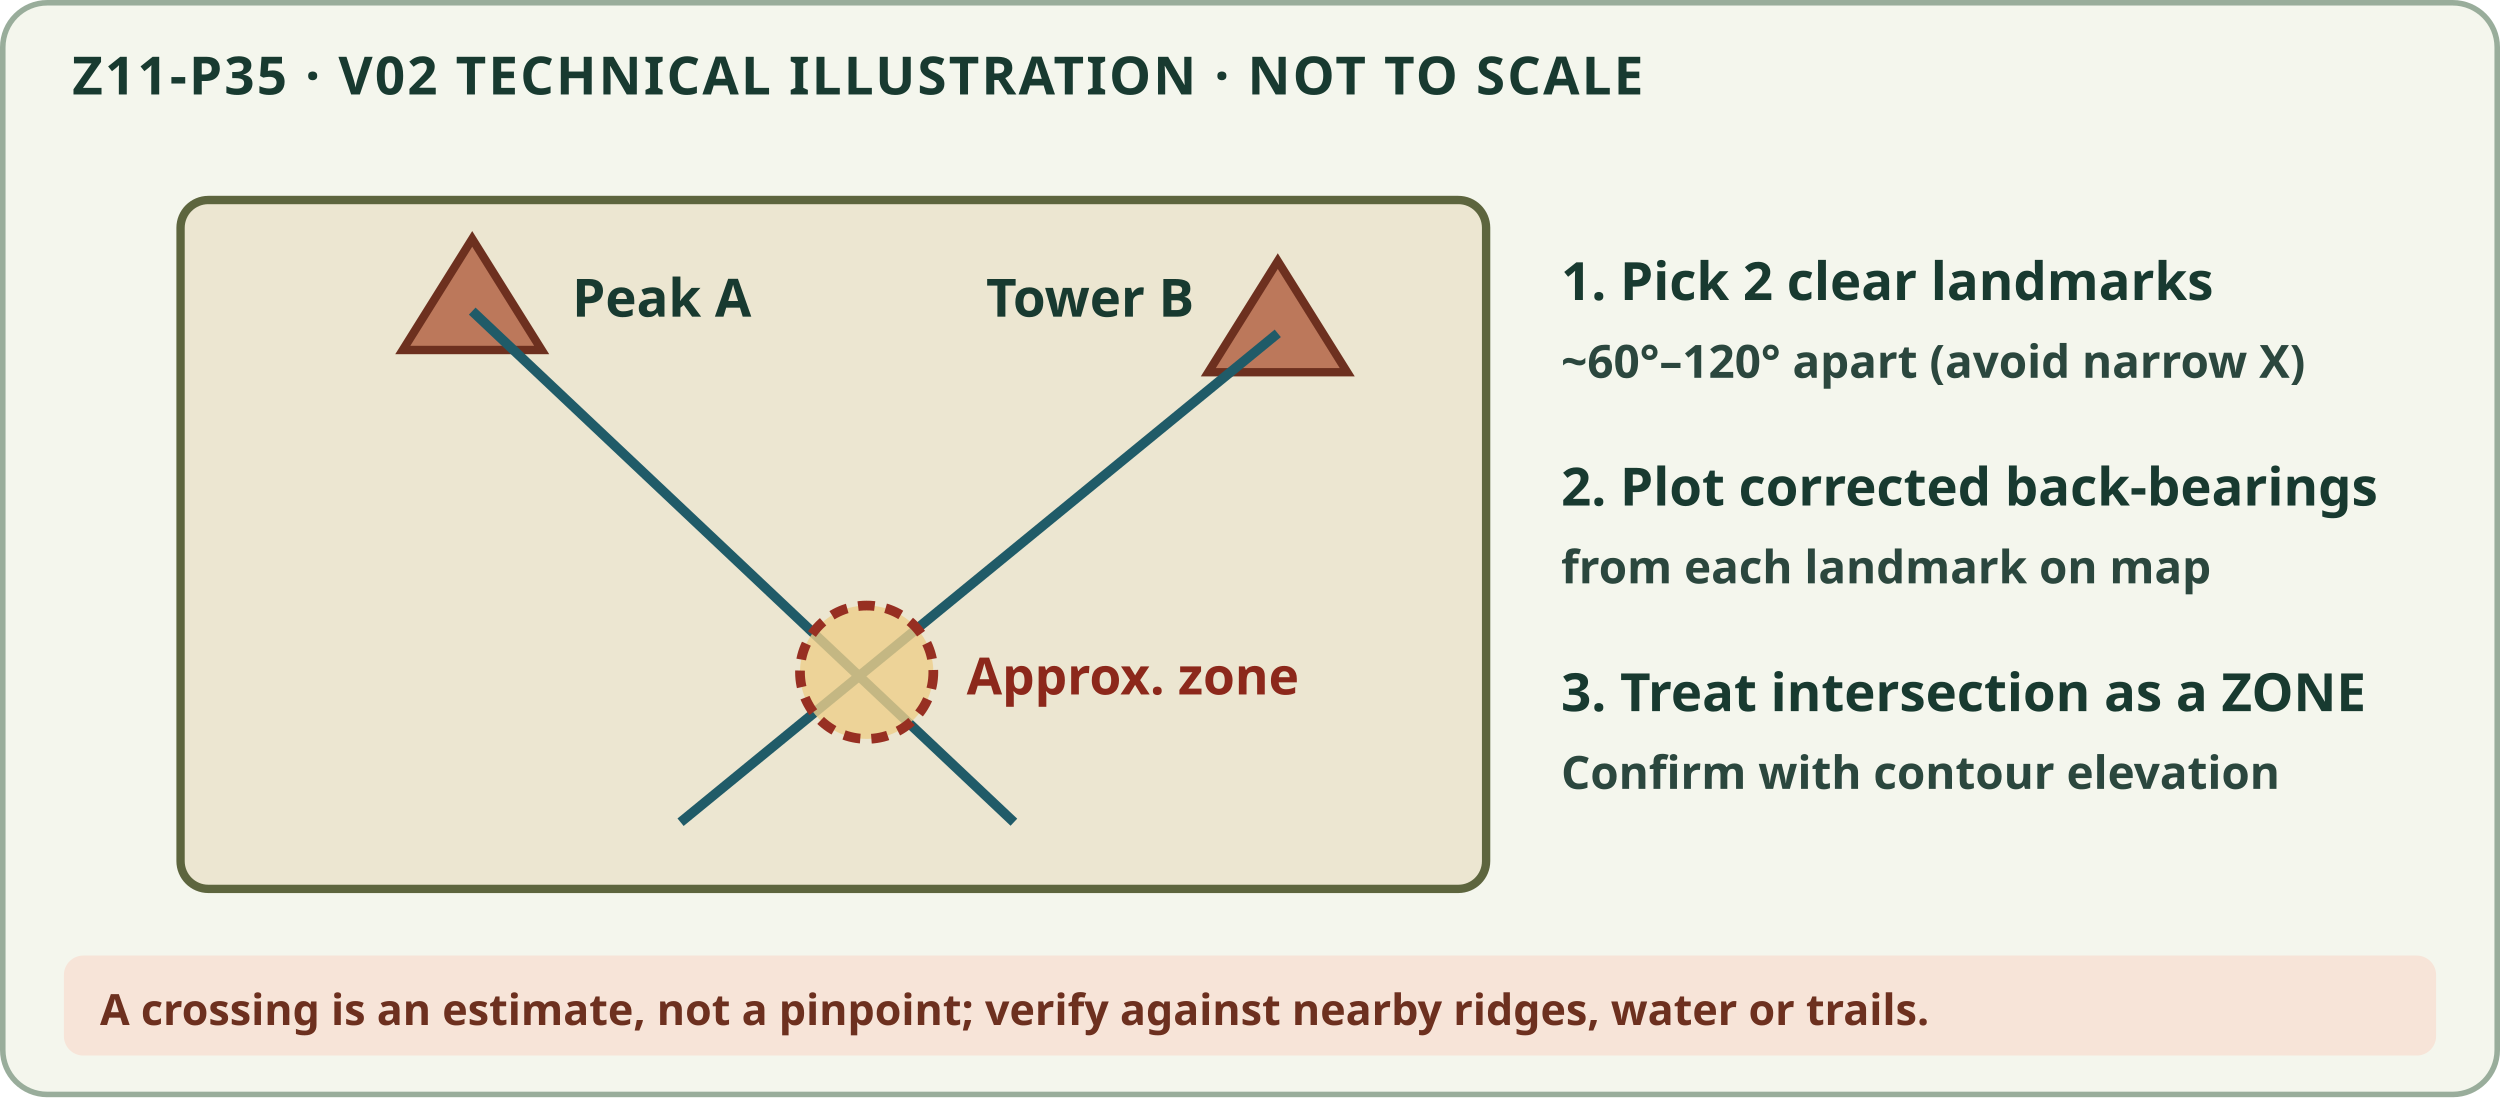
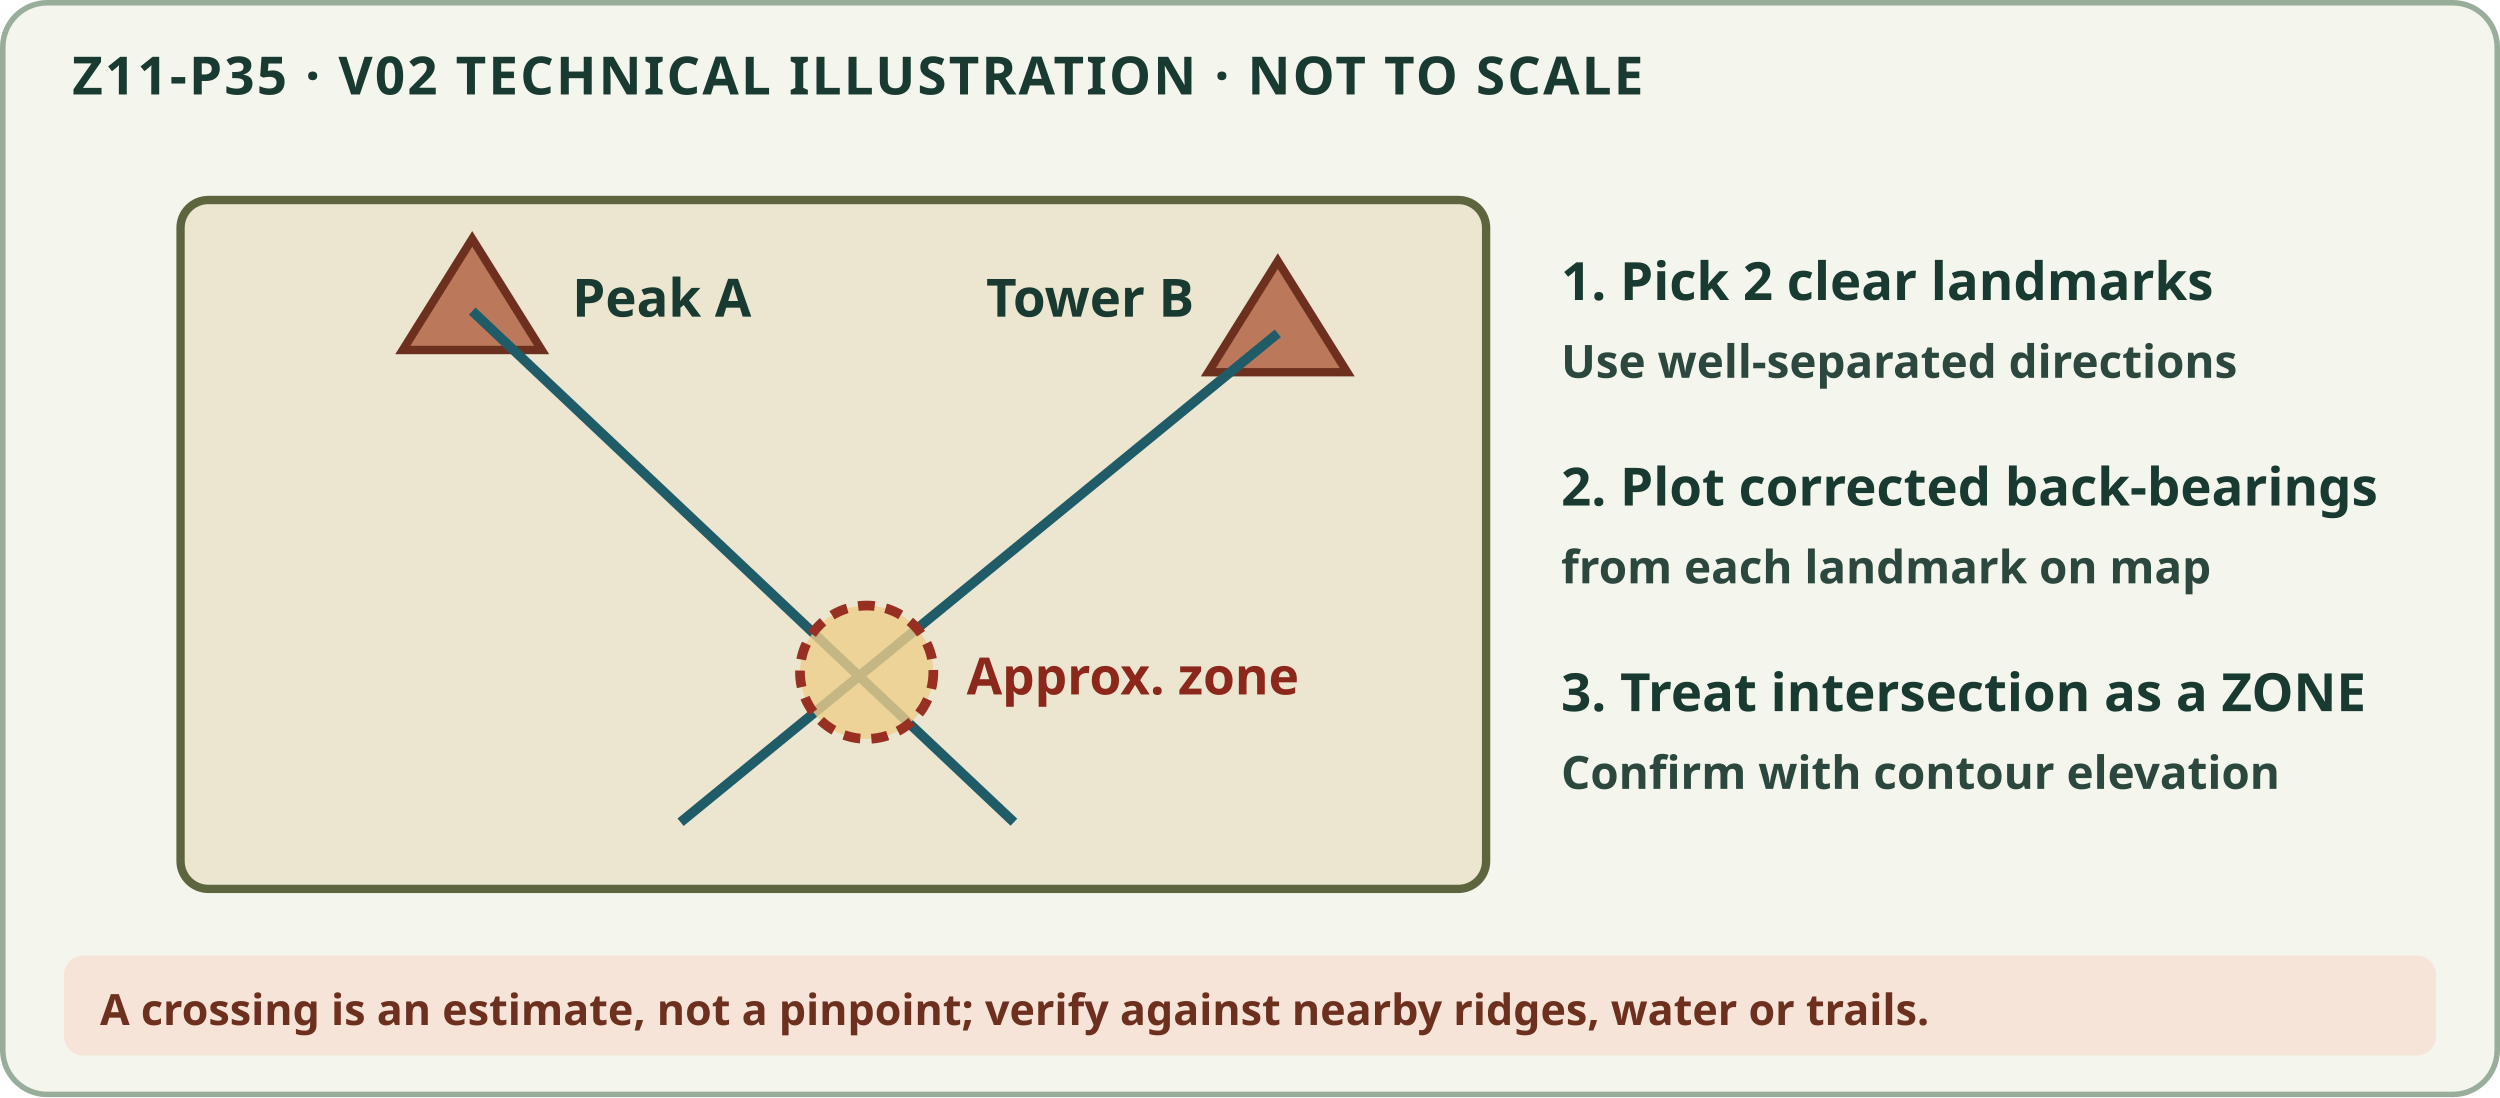
<svg xmlns="http://www.w3.org/2000/svg" class="v02-svg" viewBox="0 0 900 395" role="img" aria-labelledby="title desc">
  <defs>
    <marker id="arr" viewBox="0 0 10 10" refX="8" refY="5" markerWidth="5" markerHeight="5" orient="auto">
      <path d="M0 0L10 5L0 10Z" fill="#205b68" />
    </marker>
    <marker id="arr-r" viewBox="0 0 10 10" refX="8" refY="5" markerWidth="5" markerHeight="5" orient="auto">
      <path d="M0 0L10 5L0 10Z" fill="#972f22" />
    </marker>
    <marker id="arr-g" viewBox="0 0 10 10" refX="8" refY="5" markerWidth="5" markerHeight="5" orient="auto">
      <path d="M0 0L10 5L0 10Z" fill="#183a30" />
    </marker>
  </defs>
  <style>.v02-svg text{font-family:system-ui,sans-serif;font-size:19px;font-weight:650;fill:#183a30}.v02-svg .sm{font-size:16.5px;font-weight:600;fill:#2b473e}.v02-svg .warn{font-size:18.5px;font-weight:700;fill:#8c281b}.v02-svg .heading{font-size:19px;letter-spacing:0.8px;font-weight:750;fill:#183a30}.v02-svg .guard{font-size:15.5px;font-weight:650;fill:#6d301f}.v02-svg .leader{fill:none;stroke:#365c50;stroke-width:2.5}.v02-svg .flow{fill:none;stroke:#205b68;stroke-width:4;marker-end:url(#arr)}.v02-svg .rflow{fill:none;stroke:#972f22;stroke-width:4;marker-end:url(#arr-r)}.v02-svg .gflow{fill:none;stroke:#183a30;stroke-width:3.5;marker-end:url(#arr-g)}.v02-svg .dash{fill:none;stroke:#365c50;stroke-width:2.5;stroke-dasharray:10 7}</style>
  <rect x="1" y="1" width="898" height="393" rx="16" fill="#f4f6ed" stroke="#99ad9b" stroke-width="2" />
  <text class="heading" x="26" y="34">Z11-P35 · V02 TECHNICAL ILLUSTRATION · NOT TO SCALE</text>
  <g id="v02-artwork">
    <rect x="65" y="72" width="470" height="248" rx="10" fill="#ece6d1" stroke="#5d653e" stroke-width="3" />
    <polygon points="145,126 170,86 195,126" fill="#bc785b" stroke="#6d301f" stroke-width="3" />
    <text x="206" y="114">Peak A</text>
    <polygon points="435,134 460,94 485,134" fill="#bc785b" stroke="#6d301f" stroke-width="3" />
    <text x="355" y="114">Tower B</text>
    <line x1="170" y1="112" x2="365" y2="296" stroke="#205b68" stroke-width="3.5" />
    <line x1="460" y1="120" x2="245" y2="296" stroke="#205b68" stroke-width="3.5" />
    <circle cx="312" cy="242" r="24" fill="#edce8a" fill-opacity=".8" stroke="#972f22" stroke-width="3.5" stroke-dasharray="6 4" />
    <text class="warn" x="348" y="250">Approx. zone</text>
    <text x="562" y="108">1. Pick 2 clear landmarks</text>
-     <text class="sm" x="562" y="136">~60°–120° apart (avoid narrow X)</text>
+     <text class="sm" x="562" y="136">Use well-separated directions</text>
    <text x="562" y="182">2. Plot corrected back-bearings</text>
    <text class="sm" x="562" y="210">from each landmark on map</text>
    <text x="562" y="256">3. Treat intersection as a ZONE</text>
    <text class="sm" x="562" y="284">Confirm with contour elevation</text>
  </g>
  <rect x="23" y="344" width="854" height="36" rx="7" fill="#f7e4d8" />
  <text class="guard" x="36" y="369">A crossing is an estimate, not a pinpoint; verify against nearby ridges, water or trails.</text>
</svg>
